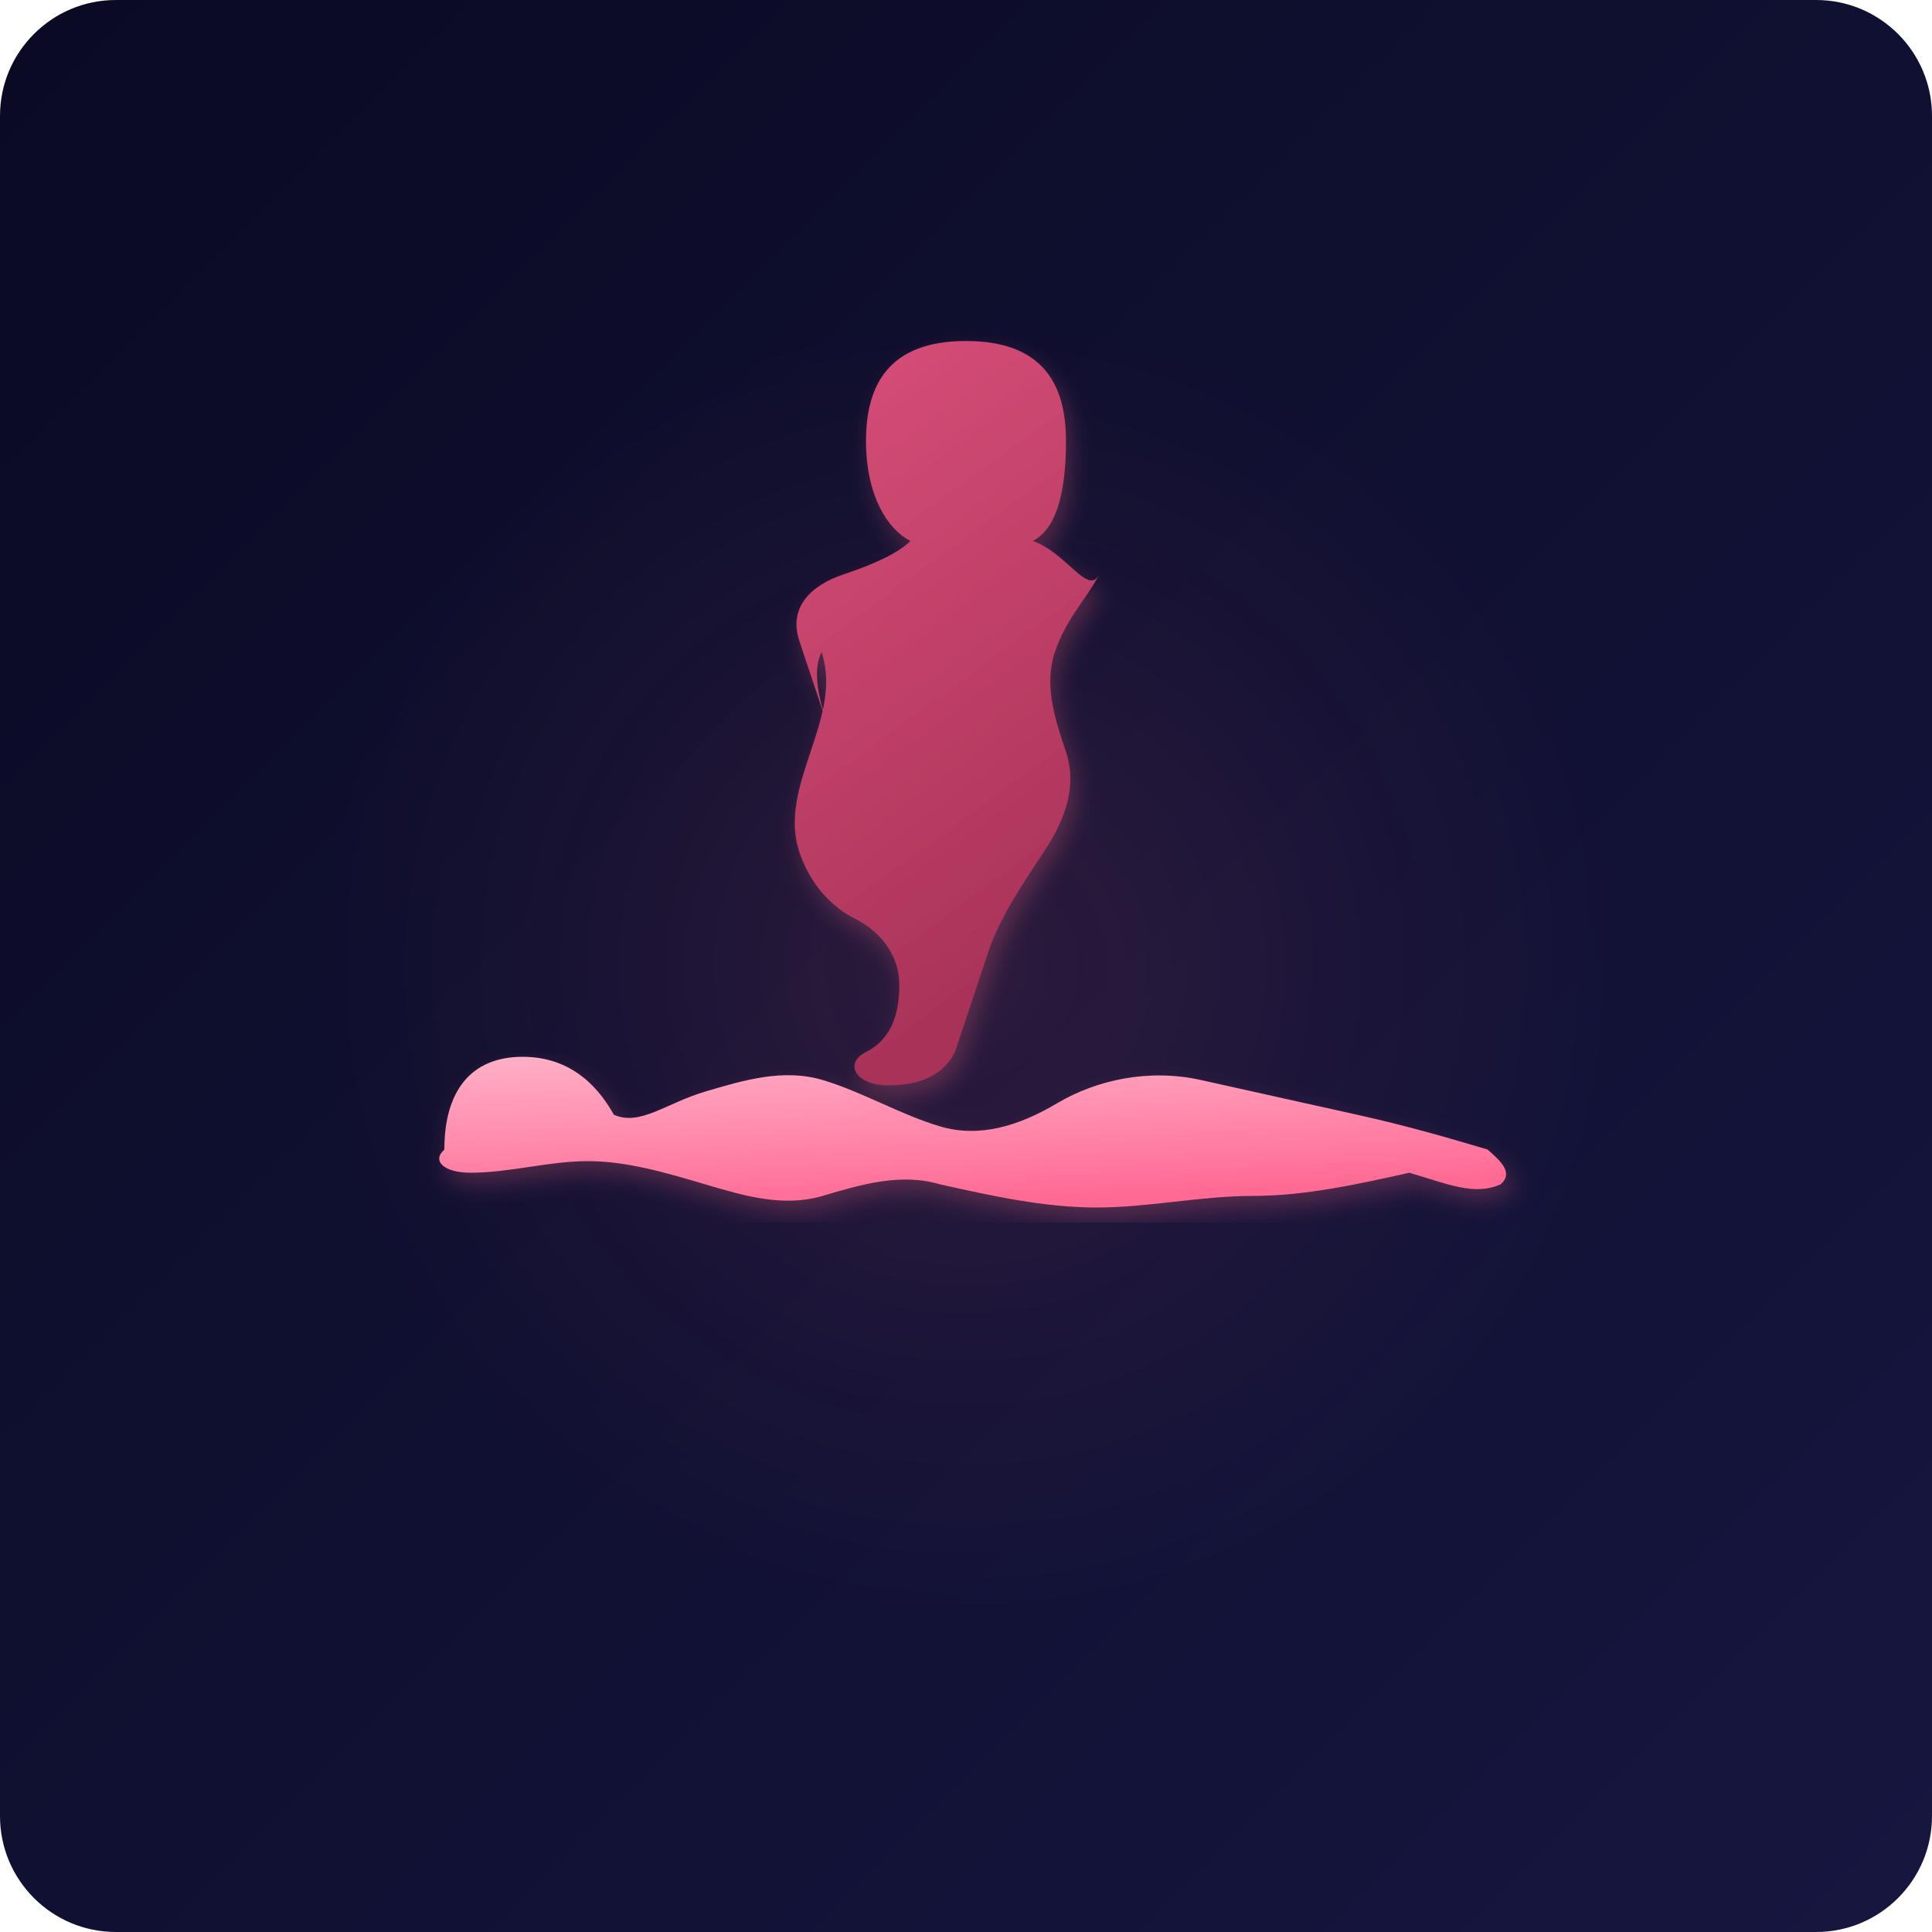
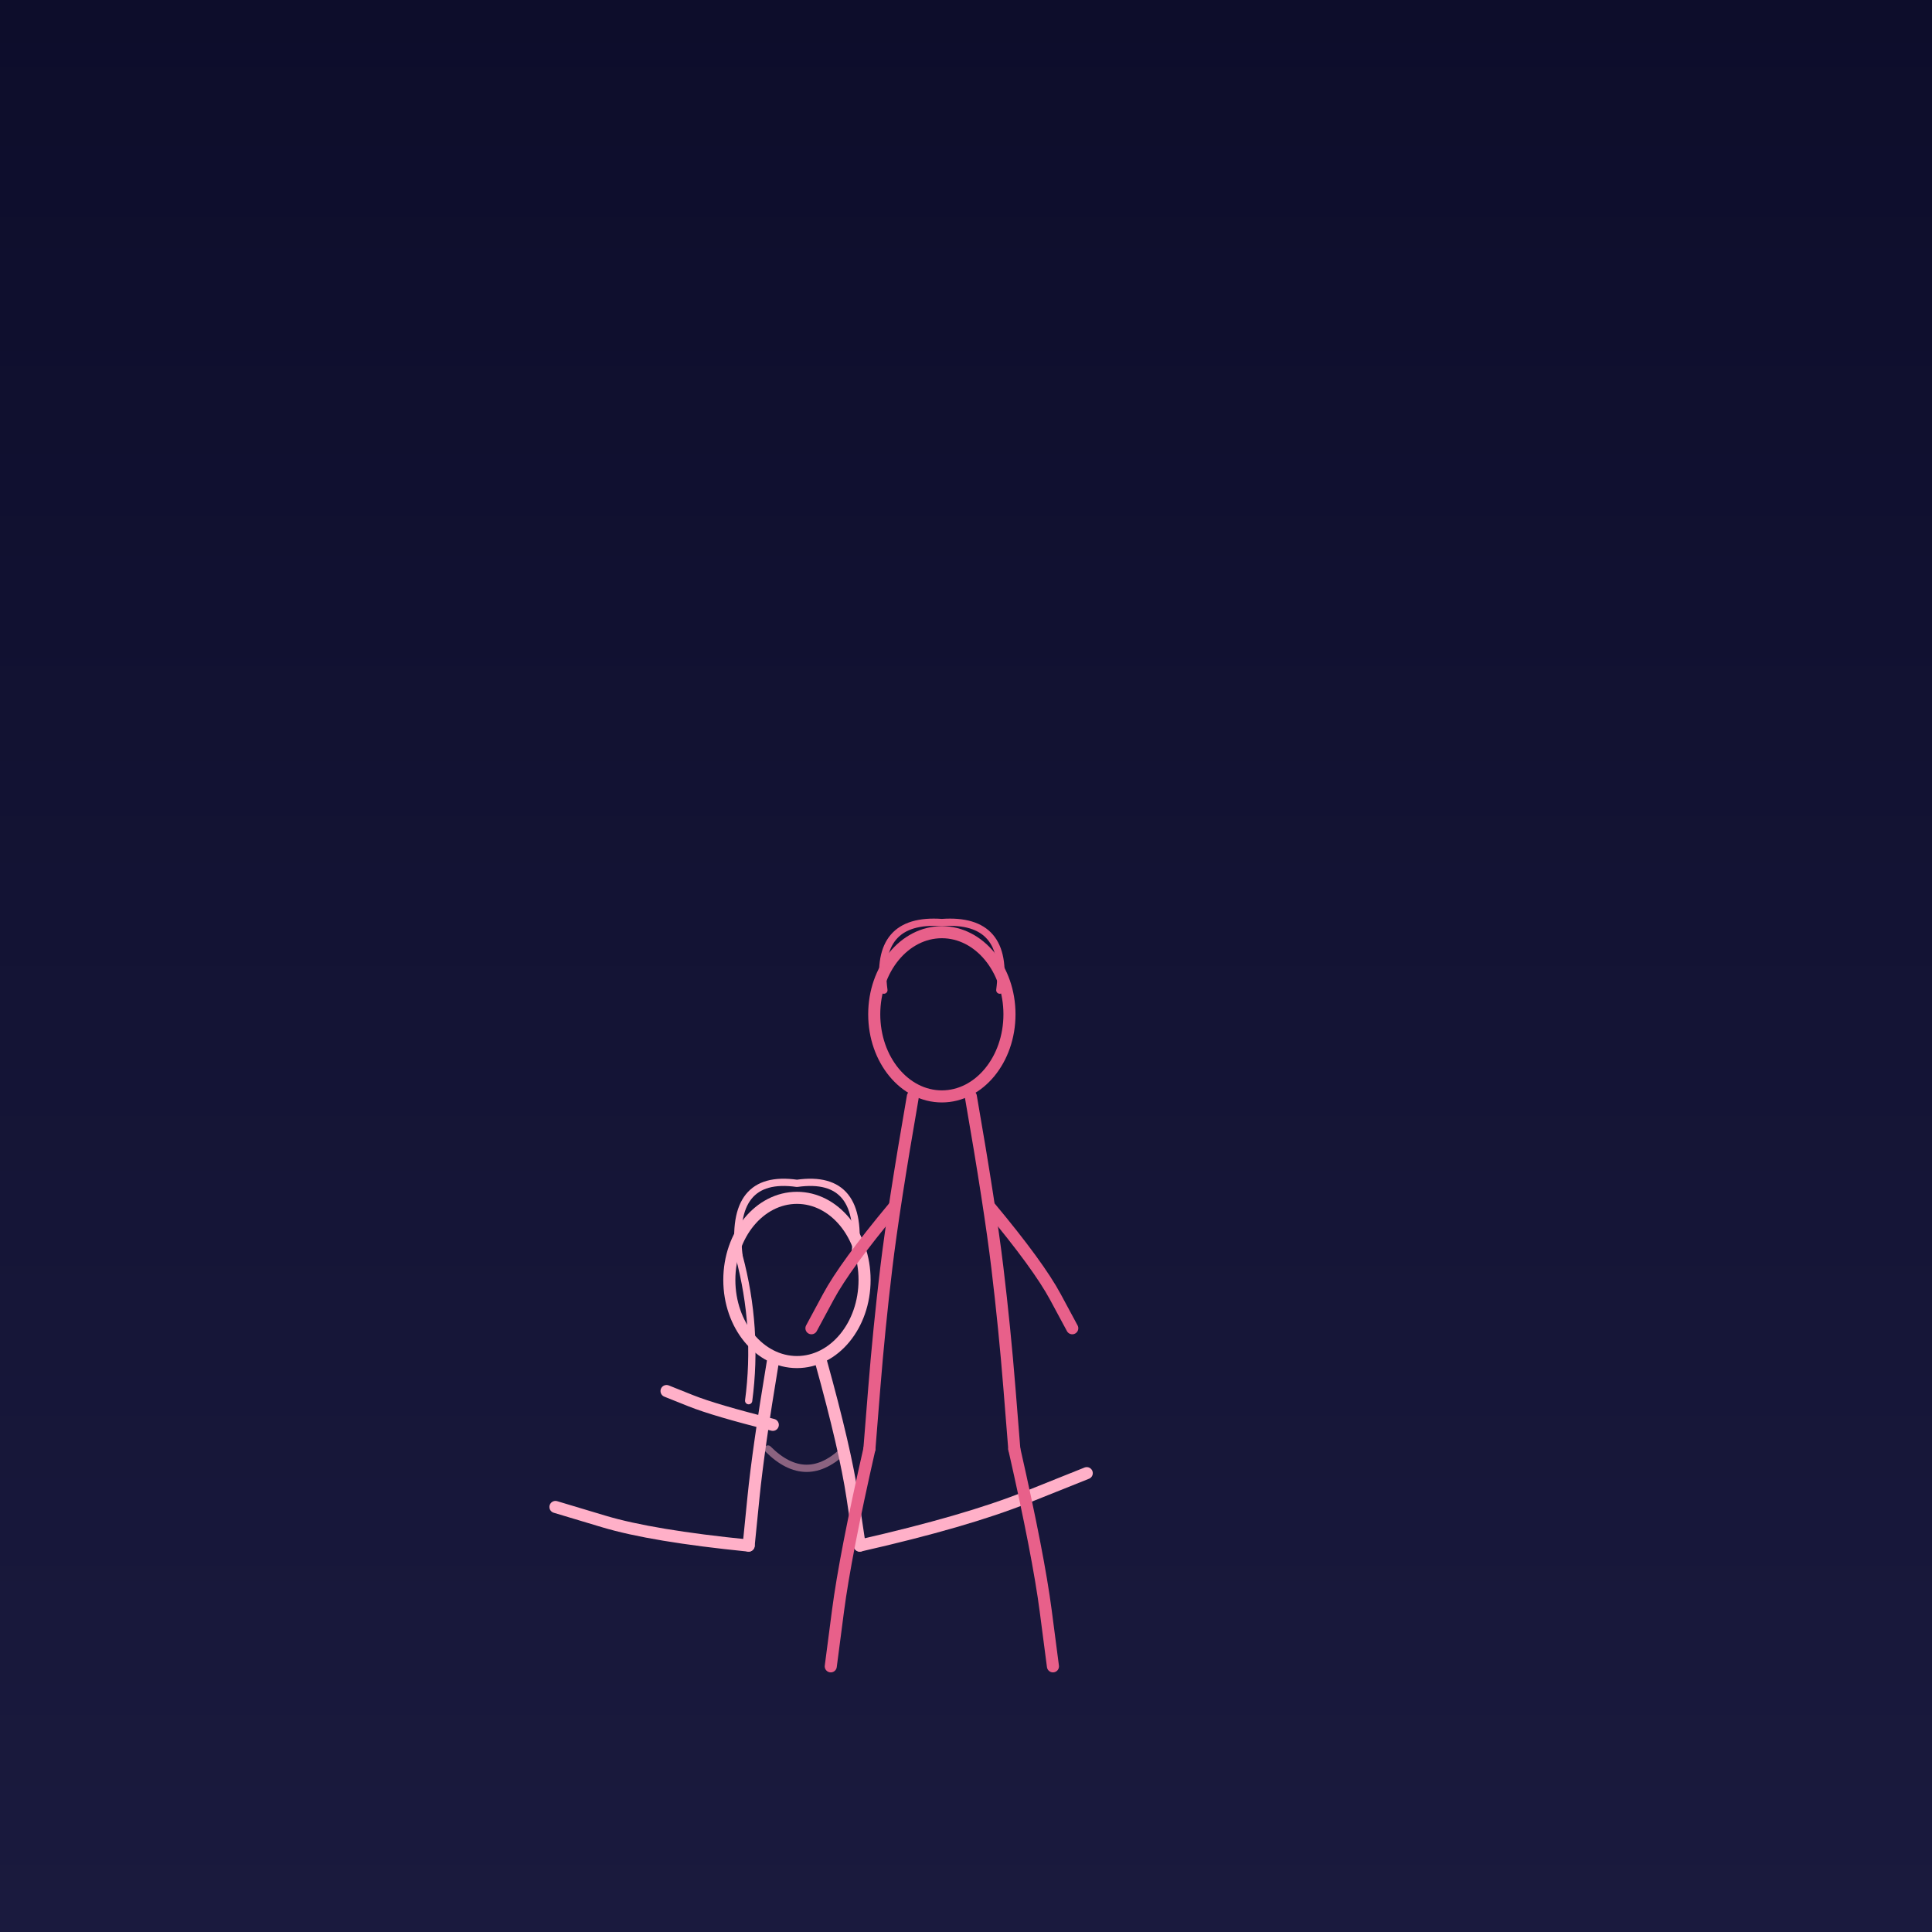
<svg xmlns="http://www.w3.org/2000/svg" viewBox="0 0 400 400" width="400" height="400">
  <defs>
-     <linearGradient id="bg" x1="0" y1="0" x2="1" y2="1">
-       <stop offset="0%" stop-color="#0a0a24" />
-       <stop offset="100%" stop-color="#161640" />
+     <linearGradient id="bg" x1="0" y1="0" x2="0" y2="1">
+       <stop offset="0%" stop-color="#0d0d2b" />
+       <stop offset="100%" stop-color="#1a1a3e" />
    </linearGradient>
-     <linearGradient id="p1" x1="0" y1="0" x2="0.3" y2="1">
-       <stop offset="0%" stop-color="#FFB0C8" />
-       <stop offset="100%" stop-color="#FF6B95" />
-     </linearGradient>
-     <linearGradient id="p2" x1="0" y1="0" x2="0.3" y2="1">
-       <stop offset="0%" stop-color="#D94F7A" />
-       <stop offset="100%" stop-color="#A83258" />
-     </linearGradient>
-     <radialGradient id="glow" cx="50%" cy="50%" r="45%">
-       <stop offset="0%" stop-color="#FF6B8A" stop-opacity="0.12" />
-       <stop offset="70%" stop-color="#FF6B8A" stop-opacity="0.03" />
-       <stop offset="100%" stop-color="#FF6B8A" stop-opacity="0" />
-     </radialGradient>
-     <filter id="sf" x="-10%" y="-10%" width="120%" height="120%">
-       <feGaussianBlur in="SourceAlpha" stdDeviation="2" result="blur" />
-       <feOffset dx="1" dy="2" result="offsetBlur" />
-       <feFlood flood-color="#FF6B8A" flood-opacity="0.25" result="color" />
-       <feComposite in="color" in2="offsetBlur" operator="in" result="shadow" />
-       <feMerge>
-         <feMergeNode in="shadow" />
-         <feMergeNode in="SourceGraphic" />
-       </feMerge>
-     </filter>
  </defs>
-   <rect width="400" height="400" fill="url(#bg)" rx="24" />
-   <circle cx="200" cy="200" r="150" fill="url(#glow)" />
-   <path d="M-80,0 C-80,-10 -76,-16 -68,-16 C-60,-16 -56,-10 -54,-6 C-50,-4 -46,-8 -40,-10 C-34,-12 -28,-14 -22,-12 C-16,-10 -10,-6 -4,-4 C2,-2 8,-4 14,-8 C20,-12 28,-14 36,-12 C44,-10 52,-8 60,-6 C68,-4 74,-2 80,0 C82,2 84,4 82,6 C78,8 74,6 68,4 C60,6 52,8 44,8 C36,8 28,10 20,10 C12,10 4,8 -4,6 C-10,4 -16,6 -22,8 C-28,10 -34,8 -40,6 C-46,4 -52,2 -58,2 C-64,2 -70,4 -76,4 C-80,4 -82,2 -80,0 Z" fill="url(#p1)" transform="translate(200,238) scale(1.35,1.2)" filter="url(#sf)" />
-   <path d="M0,-76 C-14,-76 -18,-68 -18,-58 C-18,-48 -14,-42 -10,-40 C-12,-38 -16,-36 -22,-34 C-28,-32 -32,-28 -30,-22 C-28,-16 -26,-10 -24,-4 C-22,2 -20,6 -18,8 C-20,6 -22,2 -24,-4 C-26,-10 -28,-16 -26,-20 C-24,-14 -26,-8 -28,-2 C-30,4 -32,10 -30,16 C-28,22 -24,26 -20,28 C-16,30 -12,34 -12,40 C-12,46 -14,50 -18,52 C-22,54 -20,58 -14,58 C-8,58 -4,56 -2,52 C0,46 2,40 4,34 C6,28 10,22 14,16 C18,10 20,4 18,-2 C16,-8 14,-14 16,-20 C18,-26 22,-30 24,-34 C22,-30 18,-38 12,-40 C16,-42 18,-48 18,-58 C18,-68 14,-76 0,-76 Z" fill="url(#p2)" transform="translate(200,158) scale(1.15,1.15)" filter="url(#sf)" />
+   <rect width="400" height="400" fill="url(#bg)" />
+   <ellipse cx="165" cy="265" rx="14" ry="17" fill="none" stroke="#FFB0C8" stroke-width="2.5" stroke-linecap="round" />
+   <path d="M153,260 Q151,243 165,245 Q179,243 177,260" fill="none" stroke="#FFB0C8" stroke-width="1.5" stroke-linecap="round" stroke-linejoin="round" opacity="1" />
+   <path d="M153,260 Q157,275 155,290" fill="none" stroke="#FFB0C8" stroke-width="1.5" stroke-linecap="round" stroke-linejoin="round" opacity="1" />
+   <path d="M170,282 Q175,300 176.5,310.0 L178,320" fill="none" stroke="#FFB0C8" stroke-width="2.5" stroke-linecap="round" stroke-linejoin="round" opacity="1" />
+   <path d="M160,282 Q157,300 156.0,310.0 L155,320" fill="none" stroke="#FFB0C8" stroke-width="2.5" stroke-linecap="round" stroke-linejoin="round" opacity="1" />
+   <path d="M159,300 Q167,308 175,300" fill="none" stroke="#FFB0C8" stroke-width="1.5" stroke-linecap="round" stroke-linejoin="round" opacity="0.5" />
+   <path d="M178,320 Q200,315 212.5,310.0 L225,305" fill="none" stroke="#FFB0C8" stroke-width="2.5" stroke-linecap="round" stroke-linejoin="round" opacity="1" />
+   <path d="M155,320 Q135,318 125.0,315.0 L115,312" fill="none" stroke="#FFB0C8" stroke-width="2.5" stroke-linecap="round" stroke-linejoin="round" opacity="1" />
+   <path d="M160,295 Q148,292 143.0,290.0 L138,288" fill="none" stroke="#FFB0C8" stroke-width="2.5" stroke-linecap="round" stroke-linejoin="round" opacity="1" />
+   <ellipse cx="195" cy="210" rx="14" ry="17" fill="none" stroke="#E8608A" stroke-width="2.5" stroke-linecap="round" />
+   <path d="M183,205 Q181,190 195,191 Q209,190 207,205" fill="none" stroke="#E8608A" stroke-width="1.5" stroke-linecap="round" stroke-linejoin="round" opacity="1" />
+   <path d="M189,227 Q185,250 183.5,262.5 Q182,275 181.0,287.5 L180,300" fill="none" stroke="#E8608A" stroke-width="2.5" stroke-linecap="round" stroke-linejoin="round" opacity="1" />
+   <path d="M201,227 Q205,250 206.5,262.5 Q208,275 209.0,287.5 L210,300" fill="none" stroke="#E8608A" stroke-width="2.5" stroke-linecap="round" stroke-linejoin="round" opacity="1" />
+   <path d="M180,300 Q175,322 173.5,333.5 L172,345" fill="none" stroke="#E8608A" stroke-width="2.5" stroke-linecap="round" stroke-linejoin="round" opacity="1" />
+   <path d="M210,300 Q215,322 216.5,333.5 L218,345" fill="none" stroke="#E8608A" stroke-width="2.5" stroke-linecap="round" stroke-linejoin="round" opacity="1" />
+   <path d="M185,250 Q175,262 171.5,268.5 L168,275" fill="none" stroke="#E8608A" stroke-width="2.5" stroke-linecap="round" stroke-linejoin="round" opacity="1" />
+   <path d="M205,250 Q215,262 218.5,268.5 L222,275" fill="none" stroke="#E8608A" stroke-width="2.5" stroke-linecap="round" stroke-linejoin="round" opacity="1" />
</svg>
